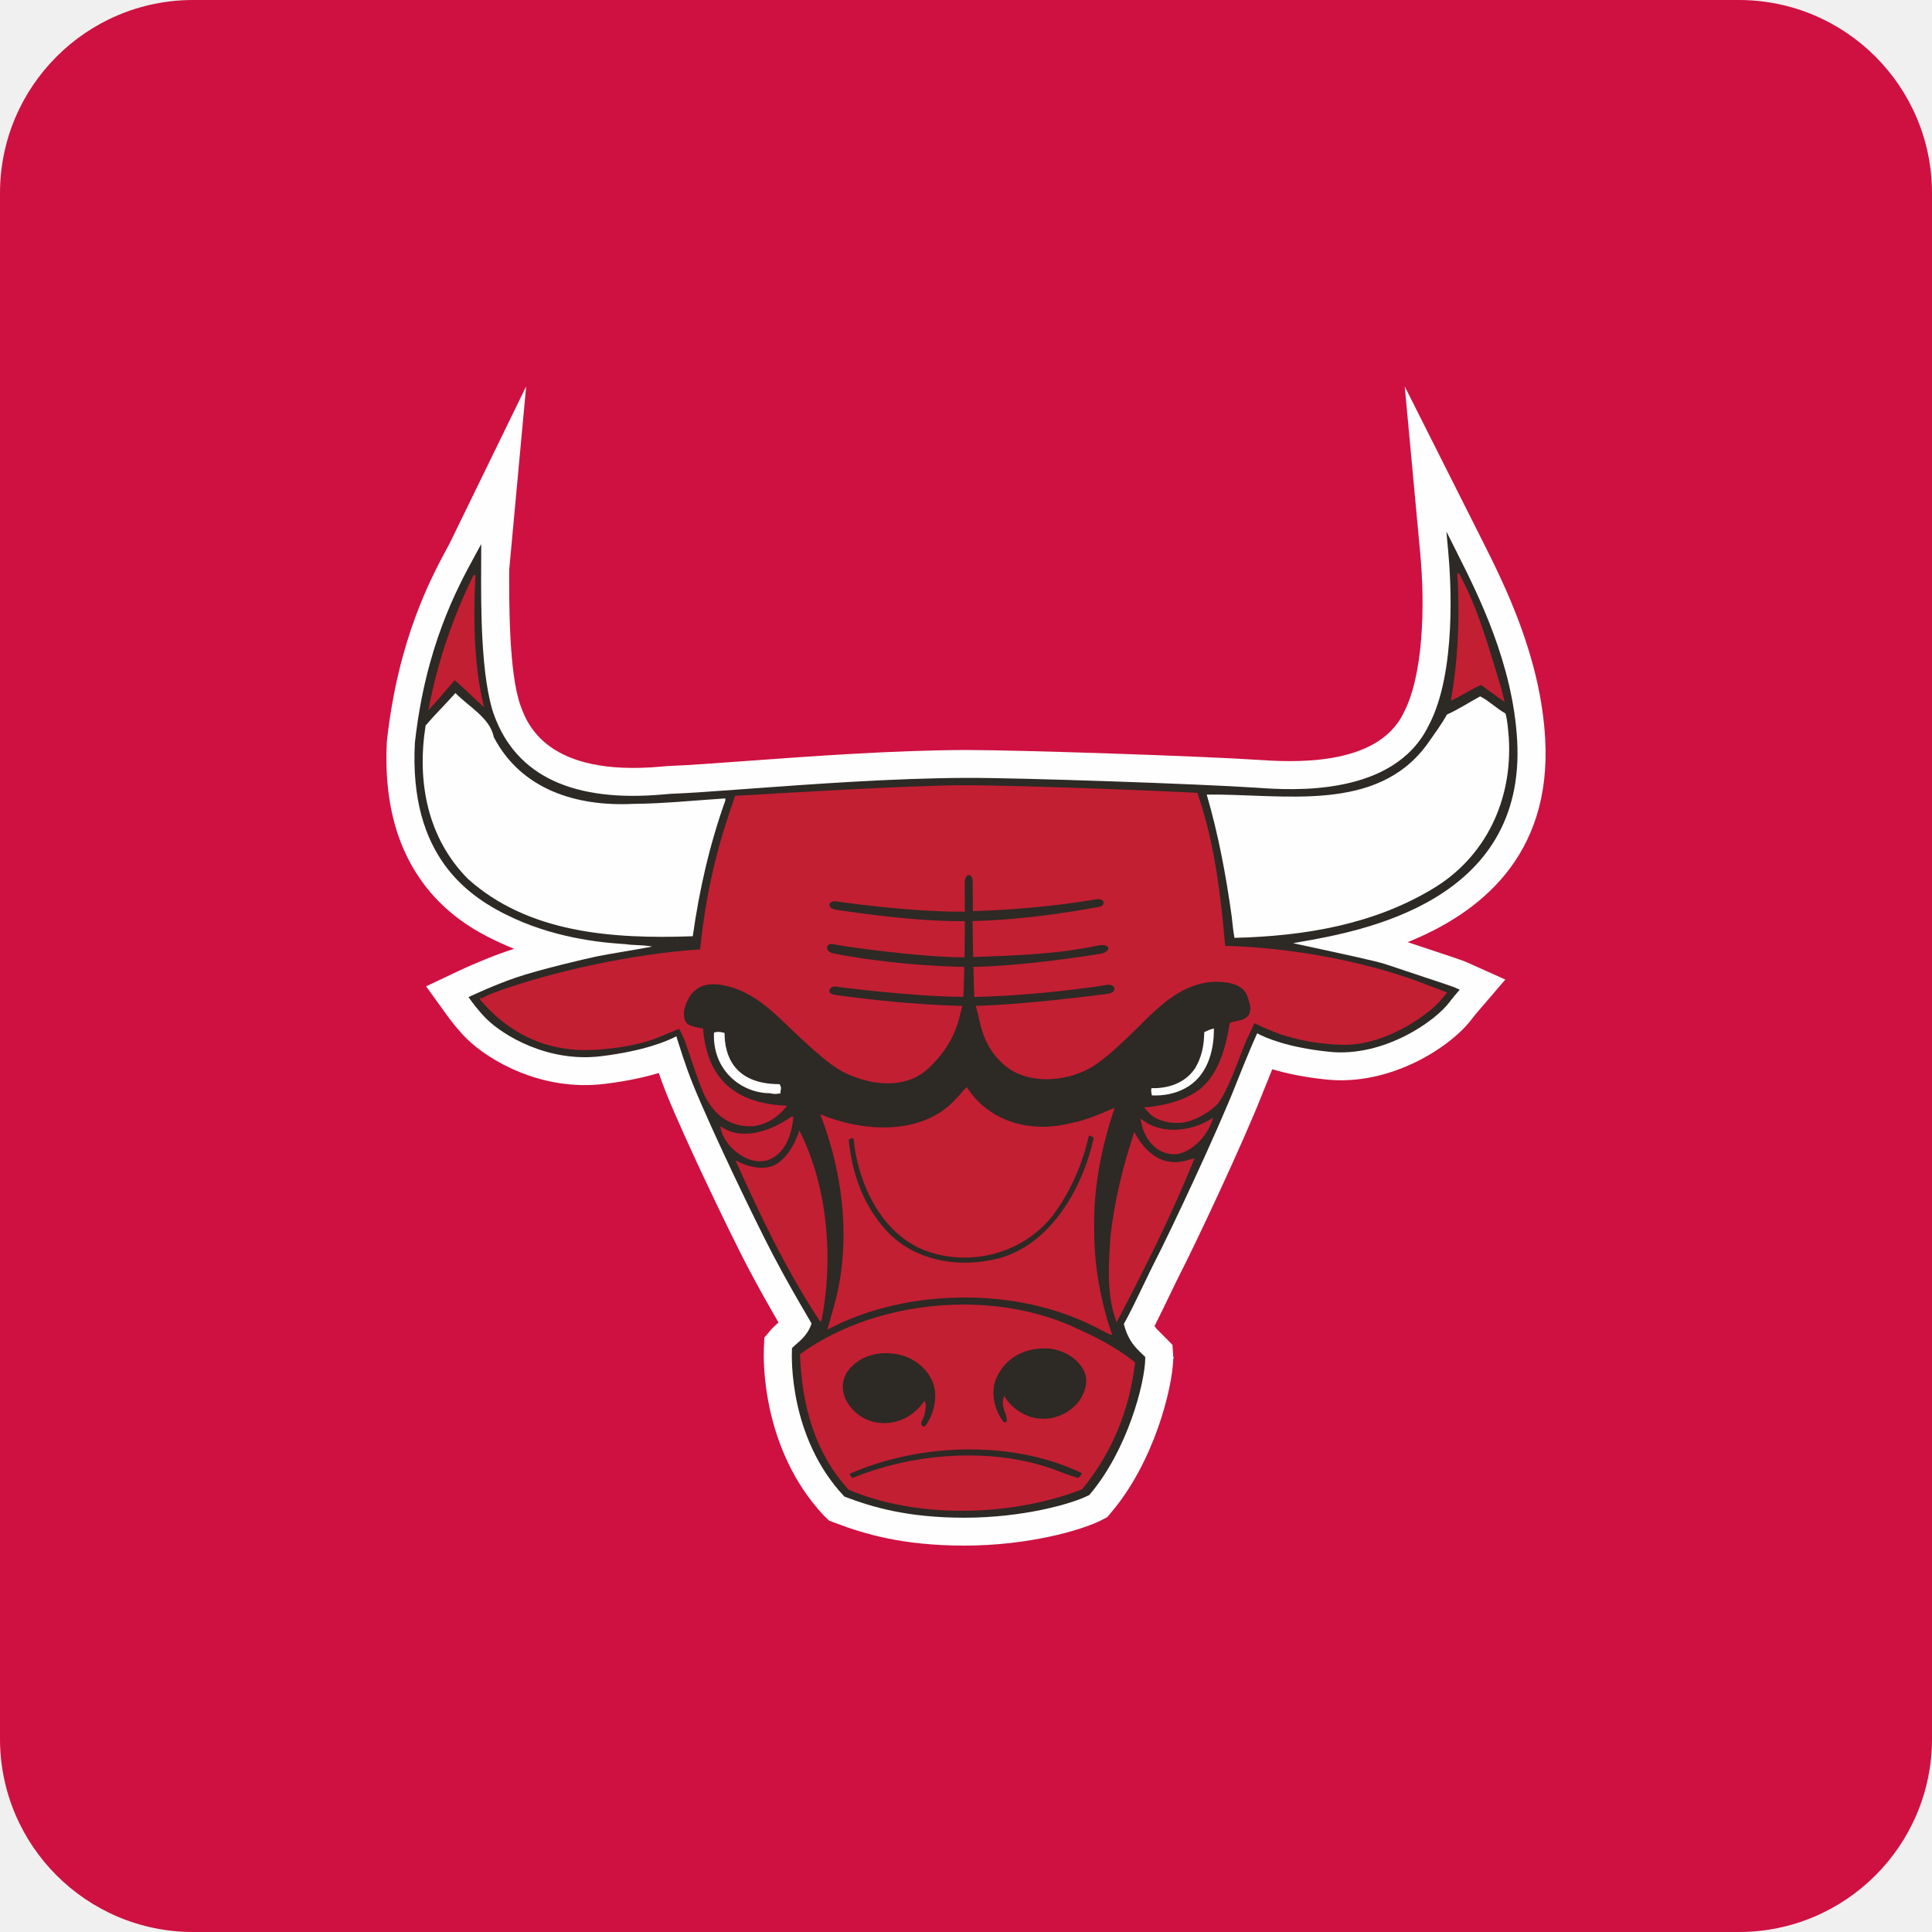
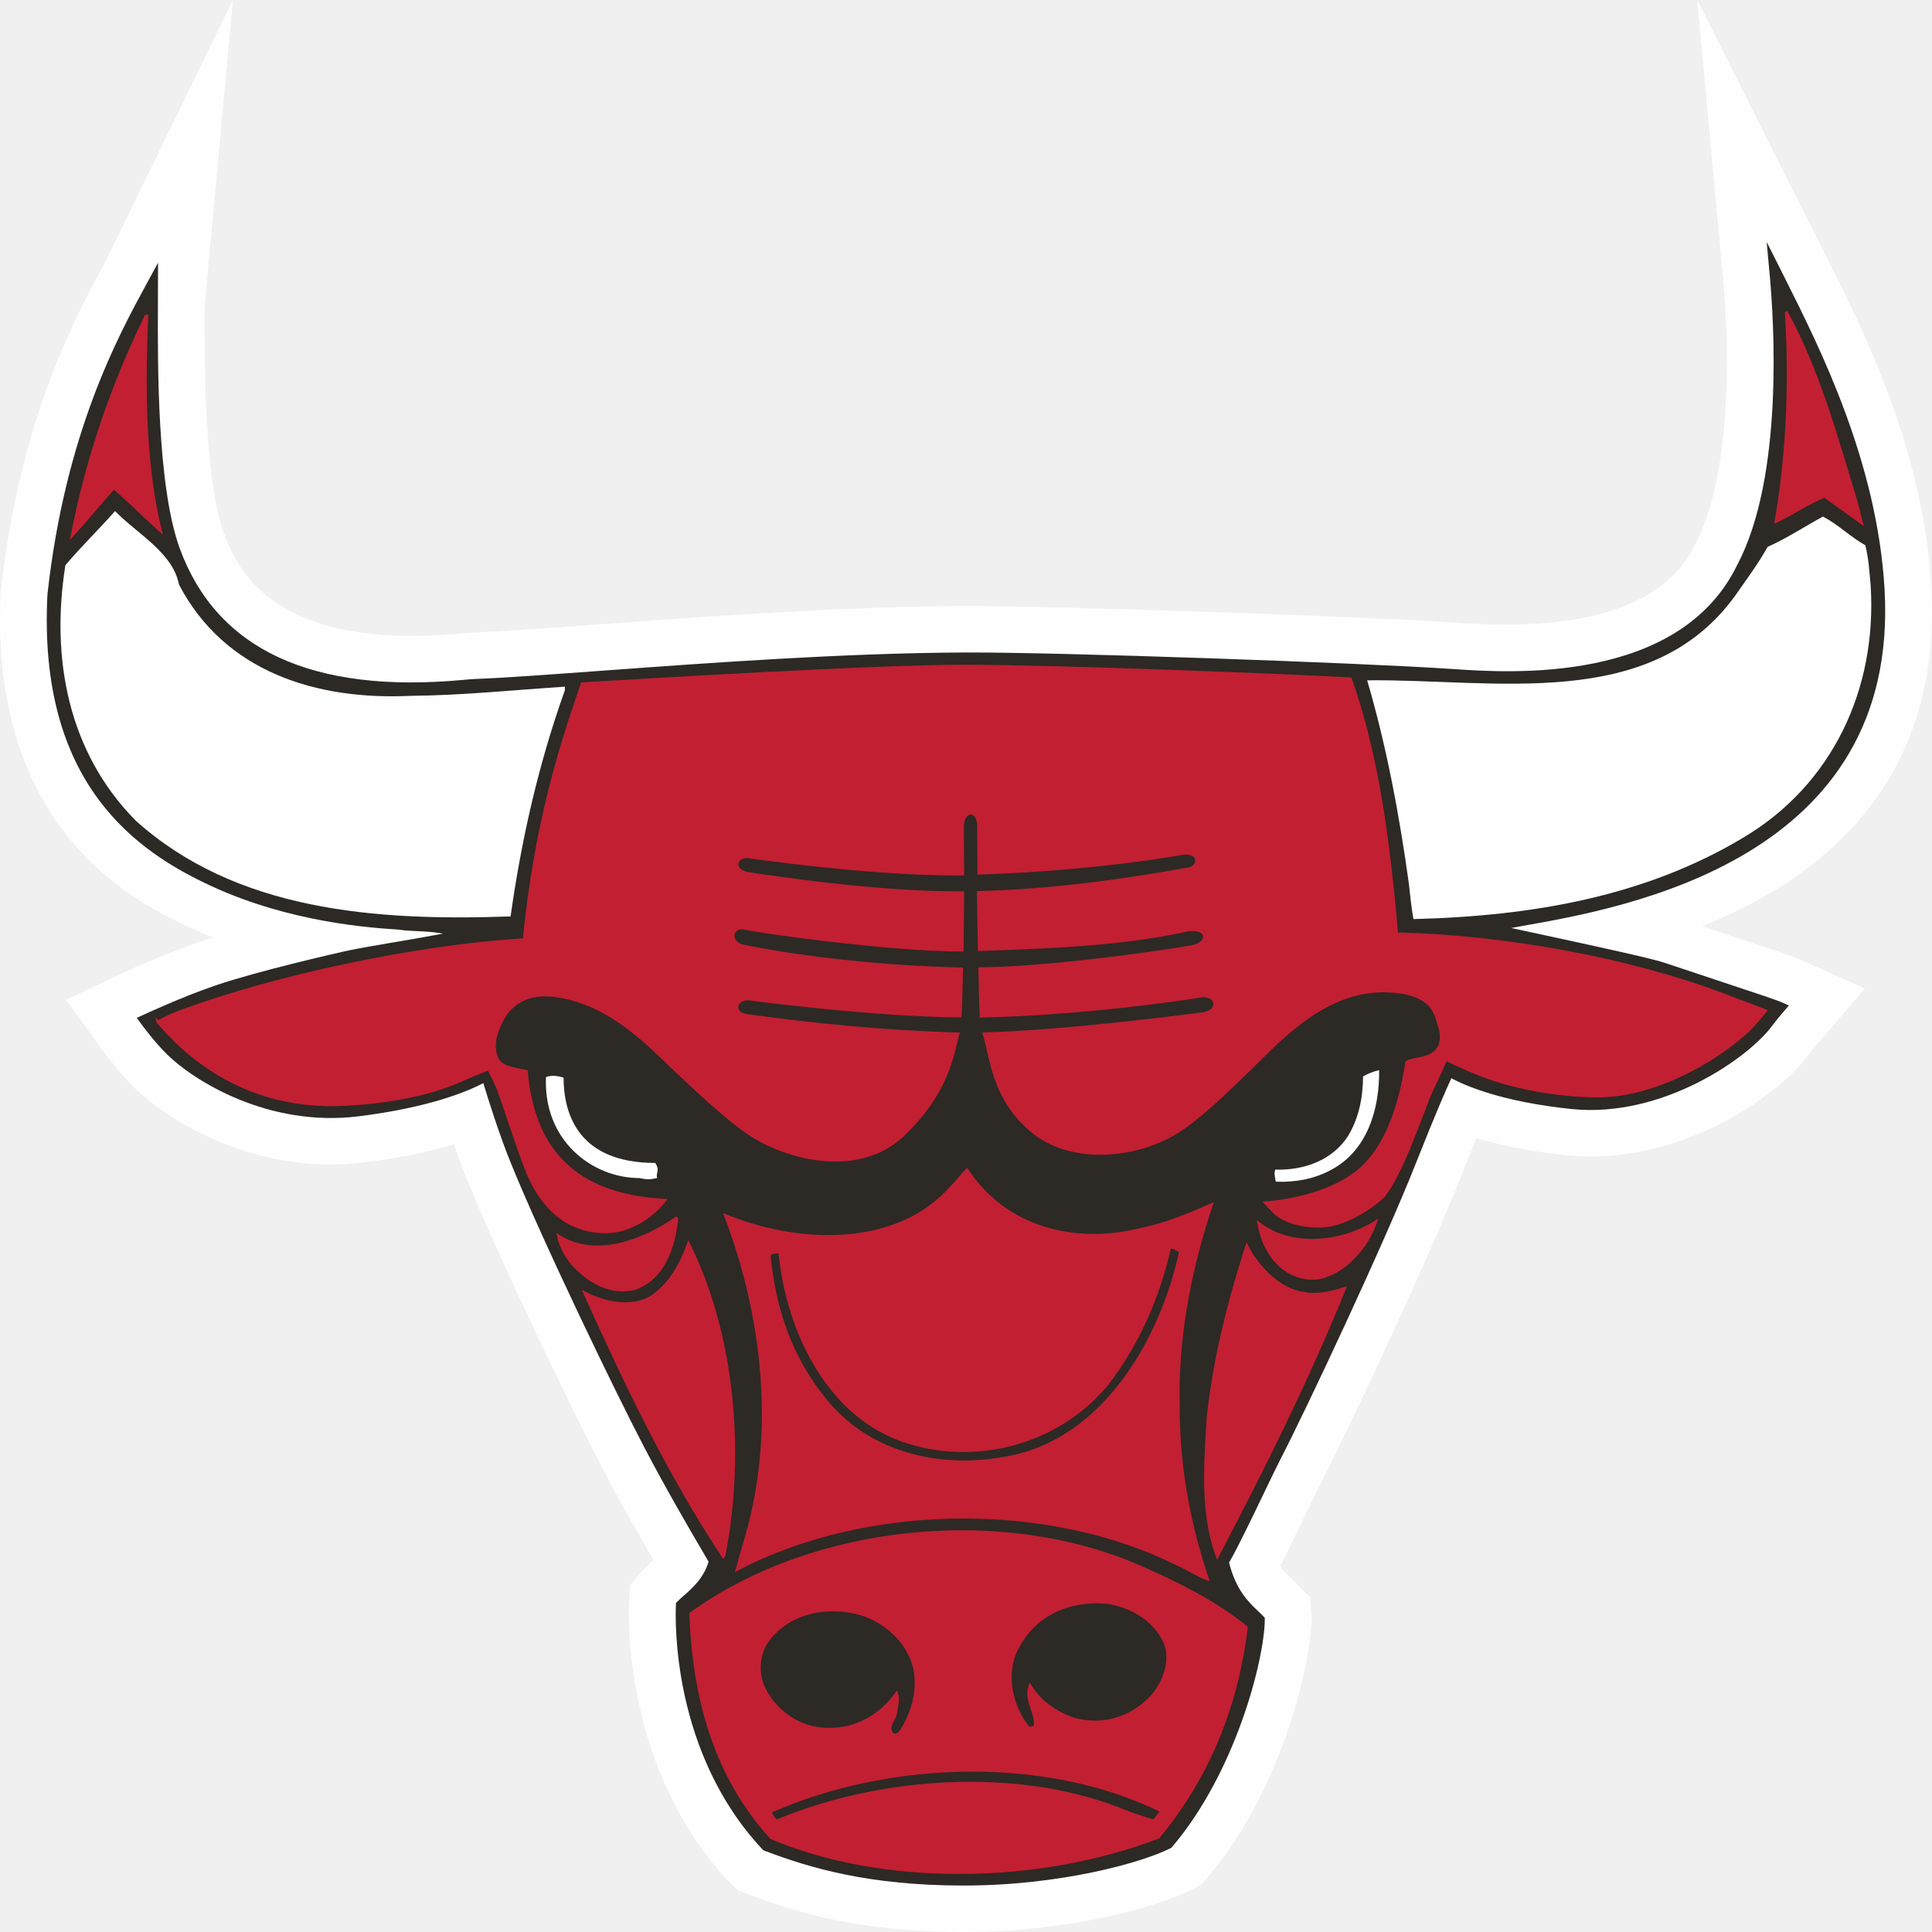
<svg xmlns="http://www.w3.org/2000/svg" xmlns:xlink="http://www.w3.org/1999/xlink" width="80px" height="80px" viewBox="0 0 80 80" version="1.1">
  <defs>
-     <polygon id="path-1" points="48 0 0 0 0 48 48 48" />
+     <polygon id="path-1" points="80 0 0 0 0 80 80 80" />
  </defs>
-   <g id="iOS" stroke="none" stroke-width="1" fill="none" fill-rule="evenodd">
-     <g id="Pick-teams" transform="translate(-294, -233)">
-       <g id="Group" transform="translate(8, 195)">
-         <g id="Group-10" transform="translate(8, 36)">
-           <g id="Container/Player-&amp;-Team-tiles/Teams/Team-tile/Large/Unselected" transform="translate(276, 0)">
-             <g id="Group" transform="translate(2, 2)">
-               <rect id="Rectangle" fill="#CE1141" fill-rule="nonzero" x="0" y="0" width="80" height="80" rx="8" />
-               <g id="Group-5" transform="translate(16, 16)">
-                 <g id="Clipped">
-                   <mask id="mask-2" fill="white">
-                     <use xlink:href="#path-1" />
-                   </mask>
-                   <g id="Path" />
-                   <path d="M42.288,23.012 C45.212,21.836 48.263,19.488 47.982,14.579 C47.788,11.182 46.297,8.214 45.406,6.437 L42.167,-0 L42.811,6.936 C43.011,9.11 42.939,11.974 42.116,13.529 C41.017,15.799 37.374,15.549 36.07,15.463 C33.765,15.31 26.261,15.056 23.985,15.056 C20.944,15.069 17.608,15.313 14.893,15.511 C13.602,15.606 12.487,15.688 11.737,15.716 C11.659,15.718 11.546,15.729 11.395,15.742 C6.637,16.179 5.828,13.964 5.56,13.235 C5.067,11.891 5.08,8.88 5.086,7.583 L5.787,-0 L2.61,6.519 C1.868,7.883 0.488,10.42 0.019,14.704 C-0.299,20.737 3.524,22.494 4.779,23.07 C4.949,23.149 5.119,23.221 5.288,23.29 C5.185,23.322 5.087,23.353 4.994,23.385 C4.176,23.663 3.326,24.048 3.069,24.167 L1.643,24.842 L2.574,26.129 C2.691,26.287 3.002,26.694 3.343,27.027 C4.206,27.871 6.382,29.209 9.043,28.881 C9.974,28.767 10.71,28.601 11.279,28.431 C11.378,28.717 11.487,29.018 11.599,29.292 C12.415,31.307 14.269,35.142 14.966,36.475 C15.426,37.353 15.884,38.153 16.238,38.762 L16.207,38.788 C16.129,38.858 16.061,38.918 15.967,39.012 L15.651,39.387 L15.631,39.829 C15.612,40.246 15.516,43.978 18.114,46.757 L18.331,46.965 L18.581,47.06 C19.801,47.524 21.392,48 23.937,48 C26.561,48 28.76,47.374 29.604,46.95 L29.849,46.82 L30.009,46.631 C31.773,44.558 32.548,41.52 32.583,40.252 L32.611,40.216 L32.584,40.195 L32.549,39.686 L32.061,39.194 C31.954,39.092 31.873,39.015 31.807,38.908 C31.989,38.55 32.212,38.089 32.455,37.585 L32.505,37.481 C32.648,37.185 32.769,36.933 32.84,36.796 C33.514,35.492 35.481,31.299 36.261,29.318 C36.427,28.901 36.565,28.557 36.682,28.275 C37.244,28.443 37.983,28.605 38.929,28.702 C41.588,28.977 44.106,27.344 44.977,26.154 C45.023,26.092 45.088,26.013 45.134,25.959 L46.332,24.561 L44.7,23.829 C44.678,23.82 44.577,23.777 44.201,23.65 L42.288,23.012 Z" id="Path" fill="#FEFEFE" fill-rule="nonzero" mask="url(#mask-2)" />
-                 </g>
-                 <g id="Group-4" transform="translate(1.161611, 6.011532)" fill-rule="nonzero">
-                   <path d="M45.66,8.633 C45.479,5.47 44.054,2.634 43.202,0.938 L43.101,0.736 L42.731,0 L42.806,0.82 C42.911,1.953 43.163,5.825 42.002,8.019 C40.562,10.994 36.328,10.706 34.937,10.611 L34.831,10.604 C32.544,10.452 25.107,10.19 22.828,10.199 C19.815,10.212 16.49,10.456 13.817,10.651 C12.51,10.747 11.379,10.83 10.617,10.859 C10.555,10.861 10.465,10.869 10.342,10.881 C6.595,11.227 4.228,10.13 3.306,7.619 C2.741,6.078 2.756,3.032 2.762,1.569 L2.763,1.131 L2.765,0.516 L2.471,1.057 C1.767,2.351 0.458,4.759 0.017,8.753 C-0.229,13.461 2.232,15.15 4.106,16.01 C6.062,16.91 8.062,17.04 8.719,17.082 L8.766,17.086 L8.748,17.084 C8.883,17.108 9.037,17.115 9.2,17.122 C9.402,17.131 9.621,17.142 9.845,17.184 C9.491,17.252 9.024,17.332 8.615,17.401 C8.179,17.475 7.768,17.546 7.554,17.591 C7.11,17.684 5.224,18.122 4.208,18.466 C3.345,18.76 2.417,19.195 2.407,19.198 L2.238,19.278 L2.348,19.429 C2.361,19.447 2.672,19.876 2.997,20.193 C3.661,20.842 5.508,22 7.739,21.723 C9.522,21.504 10.478,21.093 10.846,20.899 C10.961,21.28 11.238,22.162 11.516,22.85 C12.319,24.834 14.148,28.615 14.836,29.929 C15.393,30.993 15.945,31.938 16.311,32.563 L16.442,32.788 C16.323,33.196 16.037,33.45 15.823,33.636 C15.766,33.685 15.717,33.728 15.675,33.771 L15.633,33.812 L15.631,33.871 C15.614,34.237 15.528,37.524 17.777,39.931 L17.801,39.957 L17.835,39.97 C18.956,40.396 20.419,40.834 22.776,40.834 C25.18,40.834 27.202,40.267 27.911,39.911 L27.94,39.897 L27.961,39.873 C29.53,38.028 30.244,35.254 30.261,34.246 L30.261,34.181 L30.216,34.135 C30.178,34.095 30.137,34.056 30.094,34.016 C29.85,33.782 29.548,33.494 29.374,32.811 C29.566,32.485 29.941,31.708 30.245,31.075 C30.416,30.72 30.562,30.414 30.644,30.257 C31.309,28.971 33.248,24.839 34.017,22.885 C34.505,21.651 34.778,21.033 34.896,20.777 C35.237,20.96 36.154,21.364 37.888,21.542 C40.136,21.773 42.279,20.277 42.876,19.463 C42.976,19.325 43.147,19.128 43.148,19.127 L43.283,18.97 L43.094,18.885 C43.082,18.88 43.005,18.847 42.67,18.733 L41.426,18.319 L40.186,17.906 C39.847,17.792 38.329,17.465 37.223,17.226 L36.383,17.044 L36.657,16.995 C39.224,16.543 46.044,15.343 45.66,8.633 Z" id="Path" fill="#2D2925" />
-                   <path d="M0.599,7.274 C0.973,5.351 1.592,3.552 2.436,1.825 L2.445,1.805 L2.486,1.805 L2.486,1.842 L2.486,1.805 L2.523,1.805 L2.522,1.843 C2.498,2.359 2.483,2.89 2.483,3.426 C2.483,4.7 2.572,5.996 2.858,7.161 L2.886,7.274 L2.798,7.196 C2.425,6.865 2.054,6.485 1.668,6.156 C1.329,6.533 1.004,6.944 0.661,7.305 L0.575,7.396 L0.599,7.274 Z M45,6.485 L44.965,6.493 L44.999,6.483 C44.503,4.859 44.061,3.214 43.25,1.724 L43.182,1.742 C43.214,2.258 43.23,2.771 43.23,3.281 C43.23,4.527 43.133,5.749 42.929,6.935 L42.918,7.005 L42.982,6.974 C43.379,6.783 43.756,6.526 44.163,6.354 L45.142,7.058 L45,6.485 Z M28.997,23.855 L28.921,23.888 C28.364,24.132 27.793,24.375 27.19,24.494 C26.799,24.593 26.403,24.645 26.011,24.645 C24.787,24.644 23.618,24.141 22.894,23.041 L22.871,23.005 L22.84,23.034 C22.694,23.161 22.606,23.319 22.455,23.454 C21.684,24.335 20.566,24.674 19.423,24.674 C18.536,24.674 17.635,24.469 16.882,24.158 L16.804,24.126 L16.833,24.205 C17.412,25.726 17.767,27.415 17.767,29.112 C17.767,29.873 17.696,30.634 17.541,31.384 C17.435,31.909 17.259,32.454 17.118,32.967 L17.095,33.047 L17.169,33.009 C18.8,32.151 20.791,31.715 22.777,31.715 C24.657,31.715 26.532,32.104 28.092,32.891 C28.349,32.996 28.59,33.174 28.825,33.249 L28.894,33.271 L28.871,33.203 C28.416,31.864 28.148,30.442 28.148,28.953 L28.148,28.89 C28.146,28.796 28.144,28.701 28.144,28.607 C28.144,26.979 28.487,25.377 28.97,23.932 L28.997,23.855 Z M13.049,25.429 C12.874,25.214 12.732,24.979 12.68,24.706 L12.664,24.622 L12.736,24.668 C13.029,24.856 13.351,24.933 13.681,24.933 C14.362,24.933 15.078,24.601 15.614,24.226 L15.639,24.209 L15.66,24.231 L15.678,24.248 L15.651,24.274 L15.678,24.248 L15.69,24.26 L15.689,24.277 C15.614,24.969 15.367,25.76 14.628,26.032 C14.518,26.059 14.411,26.072 14.306,26.072 C13.811,26.072 13.381,25.786 13.049,25.429 L13.049,25.429 Z M30.375,25.165 C30.217,24.931 30.13,24.678 30.079,24.393 L30.061,24.298 L30.137,24.357 C30.503,24.645 30.964,24.769 31.436,24.769 C31.991,24.769 32.558,24.597 32.994,24.318 L33.081,24.262 L33.049,24.36 C32.833,24.986 32.286,25.626 31.622,25.77 C31.565,25.778 31.507,25.782 31.45,25.782 C31.016,25.782 30.624,25.549 30.375,25.165 Z" id="Shape" fill="#C21F32" />
-                   <path d="M31.224,26.084 C31.31,26.103 31.397,26.11 31.484,26.11 C31.734,26.11 31.985,26.044 32.23,25.968 L32.304,25.945 L32.275,26.015 C31.36,28.288 30.255,30.486 29.115,32.668 L29.077,32.741 L29.049,32.664 C28.819,32.036 28.753,31.37 28.753,30.688 C28.753,30.188 28.788,29.68 28.821,29.172 C28.985,27.706 29.34,26.294 29.781,24.937 L29.808,24.854 L29.848,24.932 C30.119,25.456 30.633,25.997 31.221,26.084 L31.224,26.084 Z M16.776,32.677 C15.396,30.585 14.348,28.373 13.335,26.129 L13.291,26.032 L13.385,26.081 C13.66,26.228 14.028,26.343 14.378,26.343 C14.615,26.343 14.842,26.291 15.031,26.163 C15.474,25.855 15.735,25.37 15.91,24.88 L15.938,24.799 L15.976,24.877 C16.738,26.406 17.103,28.259 17.103,30.09 C17.103,30.958 17.02,31.822 16.86,32.646 L16.858,32.656 L16.851,32.664 L16.801,32.714 L16.776,32.677 Z M17.989,39.681 L17.982,39.677 L17.976,39.671 C16.571,38.139 16.041,36.168 15.964,34.083 L15.964,34.064 L15.98,34.052 C17.829,32.714 20.3,32.007 22.737,32.007 C24.336,32.007 25.922,32.312 27.307,32.944 C28.191,33.337 29.044,33.767 29.825,34.39 L29.803,34.419 L29.825,34.39 L29.841,34.403 L29.839,34.423 C29.602,36.385 28.896,38.134 27.65,39.651 L27.644,39.659 L27.636,39.662 C26.152,40.236 24.404,40.547 22.664,40.547 C21.023,40.547 19.39,40.272 17.989,39.681 L17.989,39.681 Z M42.716,19.068 C42.716,19.068 41.846,18.736 41.623,18.653 C39.24,17.761 36.176,17.217 33.571,17.155 C33.323,14.273 32.989,12.471 32.424,10.842 L32.416,10.821 L32.393,10.818 C31.05,10.741 25.095,10.503 22.794,10.503 C20.491,10.503 14.643,10.863 13.302,10.941 L13.278,10.942 L13.27,10.965 C12.73,12.517 12.115,14.452 11.829,17.302 C9.197,17.462 5.655,18.211 3.27,19.102 C3.097,19.167 2.972,19.228 2.886,19.273 C2.844,19.296 2.811,19.315 2.788,19.328 C2.782,19.33 2.777,19.333 2.773,19.336 L2.701,19.254 L2.726,19.384 C2.727,19.391 2.73,19.398 2.736,19.403 C3.101,19.814 4.443,21.414 6.937,21.469 C6.978,21.47 7.02,21.47 7.064,21.47 C7.879,21.47 9.258,21.313 10.181,20.912 C10.406,20.813 10.842,20.635 10.96,20.588 C11.005,20.671 11.136,20.924 11.201,21.105 C11.468,21.843 11.787,22.904 12.022,23.367 C12.368,24.054 12.933,24.606 13.849,24.627 L13.885,24.627 C14.713,24.625 15.284,23.969 15.384,23.829 L15.422,23.776 L15.356,23.772 C13.051,23.657 12.108,22.441 11.951,20.603 L11.949,20.575 L11.922,20.57 C11.65,20.522 11.477,20.484 11.37,20.426 C11.263,20.368 11.215,20.297 11.179,20.156 C11.164,20.093 11.157,20.031 11.157,19.968 C11.157,19.742 11.249,19.497 11.42,19.214 C11.597,18.978 11.86,18.744 12.383,18.743 C12.6,18.743 12.86,18.784 13.177,18.884 C13.895,19.109 14.47,19.569 14.87,19.918 C15.349,20.334 16.739,21.774 17.582,22.278 C18.077,22.572 18.829,22.847 19.596,22.847 C20.208,22.847 20.83,22.67 21.329,22.184 C22.401,21.14 22.531,20.241 22.672,19.686 L22.682,19.642 L22.637,19.641 C20.787,19.589 19.035,19.408 17.422,19.187 C17.234,19.16 17.179,19.082 17.179,19.016 C17.18,18.935 17.269,18.839 17.418,18.839 C17.446,18.839 17.476,18.842 17.509,18.851 C17.514,18.852 20.559,19.252 22.693,19.265 L22.726,19.265 L22.729,19.232 C22.746,18.985 22.75,18.551 22.765,18.064 L22.766,18.027 L22.729,18.026 C21.465,17.998 19.341,17.865 17.329,17.462 C17.154,17.426 17.086,17.322 17.086,17.236 C17.088,17.151 17.145,17.077 17.271,17.076 C17.298,17.076 17.33,17.08 17.365,17.089 C17.665,17.168 20.942,17.628 22.726,17.628 L22.74,17.628 L22.777,17.63 L22.777,17.594 C22.786,17.215 22.789,16.681 22.791,16.168 L22.791,16.133 L22.643,16.133 C21.489,16.133 19.82,16.017 17.446,15.658 C17.252,15.628 17.183,15.534 17.183,15.463 C17.183,15.389 17.253,15.309 17.402,15.308 C17.415,15.308 17.428,15.309 17.443,15.31 C17.441,15.31 20.34,15.739 22.6,15.739 C22.652,15.739 22.703,15.739 22.755,15.738 L22.791,15.738 L22.791,15.702 C22.791,15.354 22.789,14.949 22.786,14.54 L22.786,14.533 C22.787,14.312 22.885,14.223 22.958,14.223 C23.025,14.223 23.112,14.301 23.113,14.504 C23.113,14.659 23.123,15.099 23.123,15.649 L23.123,15.717 L23.16,15.716 C25.344,15.65 27.266,15.396 28.168,15.235 C28.22,15.226 28.266,15.221 28.305,15.221 C28.484,15.225 28.531,15.296 28.533,15.366 C28.533,15.436 28.473,15.518 28.382,15.534 C28.087,15.587 25.555,16.074 23.146,16.126 L23.11,16.126 L23.111,16.161 C23.111,16.584 23.127,17.133 23.134,17.58 L23.135,17.617 L23.171,17.616 C24.791,17.558 26.666,17.498 28.276,17.144 C28.352,17.128 28.417,17.12 28.474,17.12 C28.661,17.123 28.731,17.196 28.731,17.259 C28.734,17.332 28.636,17.443 28.406,17.481 C26.828,17.742 24.551,18.011 23.183,18.021 L23.146,18.021 L23.147,18.058 C23.156,18.45 23.16,18.924 23.18,19.235 L23.182,19.27 L23.217,19.27 C25.8,19.209 28.246,18.844 28.662,18.772 C28.692,18.767 28.72,18.765 28.747,18.765 C28.909,18.766 28.983,18.853 28.983,18.934 C28.983,19.013 28.912,19.11 28.717,19.138 C28.262,19.2 25.232,19.589 23.291,19.637 L23.244,19.638 L23.256,19.683 C23.448,20.336 23.485,21.287 24.439,22.101 C24.905,22.499 25.531,22.678 26.178,22.678 C26.815,22.678 27.472,22.504 28.016,22.192 C28.868,21.702 30.214,20.237 30.692,19.821 C31.089,19.474 31.996,18.641 33.208,18.641 C33.225,18.641 33.241,18.641 33.259,18.643 C33.881,18.655 34.184,18.818 34.343,18.995 C34.504,19.173 34.521,19.369 34.56,19.475 C34.587,19.55 34.611,19.652 34.611,19.755 C34.61,19.905 34.563,20.053 34.412,20.145 C34.2,20.276 34,20.241 33.776,20.343 L33.759,20.351 L33.755,20.369 C33.597,21.374 33.28,22.517 32.487,23.114 C32.059,23.437 31.507,23.619 31.061,23.719 C30.617,23.82 30.282,23.837 30.282,23.837 L30.205,23.842 L30.256,23.898 C30.256,23.898 30.444,24.103 30.507,24.163 C30.648,24.294 31.046,24.486 31.568,24.487 C31.624,24.487 31.681,24.485 31.739,24.481 C32.31,24.433 32.968,24.002 33.248,23.716 C33.673,23.168 34.062,22.032 34.35,21.3 C34.451,21.039 34.683,20.588 34.777,20.356 C35.012,20.465 35.149,20.538 35.598,20.718 C36.53,21.089 37.712,21.252 38.506,21.252 C38.552,21.252 38.596,21.252 38.639,21.251 C39.936,21.217 41.403,20.438 42.288,19.623 C42.443,19.48 42.73,19.125 42.731,19.124 L42.762,19.085 L42.716,19.068 L42.716,19.068 Z" id="Shape" fill="#C21F32" />
-                   <path d="M24.171,34.901 C24.034,35.13 23.973,35.392 23.973,35.659 C23.973,36.091 24.134,36.533 24.385,36.855 C24.4,36.876 24.421,36.885 24.445,36.886 C24.473,36.886 24.504,36.871 24.528,36.846 L24.528,36.823 C24.53,36.568 24.364,36.346 24.361,36.065 C24.361,36.001 24.371,35.931 24.395,35.861 L24.42,35.786 L24.46,35.853 C24.714,36.268 25.121,36.531 25.546,36.672 C25.712,36.714 25.879,36.736 26.04,36.736 C26.608,36.735 27.134,36.481 27.506,36.026 C27.683,35.78 27.818,35.468 27.818,35.163 C27.818,35.02 27.789,34.878 27.719,34.743 C27.451,34.225 26.909,33.926 26.363,33.837 C26.27,33.827 26.177,33.822 26.084,33.822 C25.295,33.822 24.557,34.173 24.171,34.901 Z M21.08,37.06 C21.125,37.062 21.179,37.01 21.217,36.947 C21.424,36.623 21.564,36.203 21.564,35.793 C21.564,35.524 21.504,35.259 21.364,35.028 L21.396,35.01 L21.363,35.026 C21.146,34.612 20.702,34.279 20.279,34.138 C20.037,34.06 19.781,34.02 19.528,34.02 C18.921,34.02 18.328,34.251 17.954,34.748 C17.809,34.936 17.737,35.178 17.737,35.42 C17.737,35.546 17.757,35.672 17.798,35.789 C17.997,36.342 18.524,36.778 19.084,36.883 C19.209,36.905 19.332,36.917 19.452,36.917 C20.103,36.917 20.676,36.6 21.083,36.045 L21.124,35.989 L21.147,36.054 C21.164,36.102 21.171,36.154 21.171,36.205 C21.17,36.32 21.141,36.435 21.13,36.528 C21.11,36.69 20.981,36.816 20.985,36.928 C20.985,36.965 20.996,37.001 21.028,37.044 C21.048,37.055 21.064,37.06 21.08,37.06 Z M18.136,39.192 C19.557,38.599 21.255,38.256 22.942,38.256 C24.215,38.256 25.48,38.452 26.616,38.884 C26.901,39.004 27.202,39.102 27.489,39.191 C27.561,39.097 27.596,39.077 27.645,38.995 C26.259,38.319 24.631,38.005 22.996,38.005 C21.251,38.005 19.497,38.363 18.018,39.017 C18.047,39.09 18.084,39.138 18.136,39.192 Z M19.375,28.755 C20.225,29.807 21.495,30.273 22.792,30.274 C23.269,30.274 23.749,30.21 24.213,30.09 C26.376,29.494 27.682,27.151 28.128,25.102 C28.065,25.045 28.009,25.032 27.928,25.008 C27.657,26.213 27.14,27.398 26.374,28.394 C25.458,29.503 24.106,30.063 22.775,30.063 C22.301,30.063 21.831,29.993 21.382,29.851 C19.402,29.238 18.373,27.08 18.181,25.127 C18.1,25.128 18.046,25.132 17.982,25.176 C18.116,26.522 18.522,27.721 19.375,28.755 Z" id="Shape" fill="#2D2925" />
-                   <path d="M3.285,8.511 C4.42,10.686 6.708,11.387 9.035,11.276 C10.337,11.265 11.588,11.131 12.874,11.049 L12.872,11.138 C12.218,12.97 11.795,14.835 11.524,16.756 C8.155,16.879 4.701,16.614 2.212,14.379 C0.526,12.675 0.096,10.339 0.462,8.031 C0.865,7.557 1.277,7.16 1.697,6.686 C2.249,7.253 3.133,7.717 3.285,8.511 L3.285,8.511 Z M45.181,7.535 C45.266,7.871 45.283,8.189 45.315,8.541 C45.475,11.117 44.356,13.492 42.144,14.803 C39.722,16.253 36.924,16.75 33.955,16.823 C33.905,16.558 33.872,16.222 33.839,15.923 C33.604,14.229 33.283,12.516 32.805,10.89 C35.983,10.855 39.85,11.687 41.948,8.788 C42.229,8.384 42.509,8.014 42.754,7.575 C43.224,7.366 43.676,7.068 44.129,6.823 C44.511,7.02 44.8,7.321 45.181,7.535 L45.181,7.535 Z M33.103,20.574 C33.115,21.562 32.798,22.583 31.909,23.054 C31.491,23.282 31.005,23.367 30.536,23.347 C30.52,23.26 30.485,23.153 30.521,23.047 C31.25,23.069 31.946,22.808 32.331,22.211 C32.594,21.771 32.699,21.278 32.703,20.732 C32.825,20.661 32.963,20.609 33.103,20.574 L33.103,20.574 Z M15.166,23.256 C15.034,23.278 14.971,23.312 14.725,23.257 C13.555,23.257 12.332,22.326 12.403,20.749 C12.542,20.695 12.698,20.716 12.841,20.762 C12.841,21.658 13.204,22.881 15.118,22.881 C15.248,23.089 15.123,23.11 15.166,23.256" id="Shape" fill="#FEFEFE" />
-                 </g>
-               </g>
+   <g id="Specifications" stroke="none" stroke-width="1" fill="none" fill-rule="evenodd">
+     <g id="Teams" transform="translate(-48, -999)">
+       <g id="Group-6" transform="translate(48, 914)">
+         <g id="Group-3" transform="translate(0, 48)">
+           <g id="Group-5" transform="translate(0, 37)">
+             <g id="Clipped">
+               <mask id="mask-2" fill="white">
+                 <use xlink:href="#path-1" />
+               </mask>
+               <g id="Path" />
+               <path d="M70.48,38.354 C75.353,36.394 80.439,32.48 79.97,24.299 C79.646,18.637 77.162,13.689 75.676,10.728 L70.278,-0 L71.352,11.56 C71.685,15.183 71.565,19.957 70.193,22.549 C68.362,26.332 62.29,25.916 60.116,25.771 C56.276,25.517 43.769,25.094 39.975,25.094 C34.907,25.115 29.346,25.521 24.822,25.852 C22.669,26.01 20.811,26.147 19.561,26.193 C19.432,26.197 19.244,26.214 18.992,26.237 C11.061,26.965 9.713,23.273 9.267,22.058 C8.446,19.819 8.467,14.8 8.477,12.638 L9.646,-0 L4.35,10.865 C3.114,13.139 0.814,17.366 0.031,24.507 C-0.498,34.561 5.873,37.49 7.965,38.45 C8.248,38.581 8.531,38.702 8.814,38.816 C8.642,38.87 8.479,38.922 8.324,38.976 C6.96,39.438 5.543,40.081 5.115,40.279 L2.738,41.403 L4.29,43.548 C4.485,43.812 5.003,44.489 5.572,45.046 C7.01,46.451 10.637,48.682 15.072,48.135 C16.624,47.945 17.851,47.668 18.798,47.385 C18.963,47.862 19.145,48.363 19.331,48.821 C20.691,52.178 23.781,58.57 24.944,60.791 C25.709,62.254 26.473,63.588 27.063,64.603 L27.011,64.647 C26.881,64.763 26.769,64.863 26.612,65.021 L26.085,65.644 L26.052,66.382 C26.019,67.077 25.86,73.297 30.191,77.929 L30.551,78.275 L30.968,78.433 C33.002,79.207 35.653,80 39.896,80 C44.269,80 47.933,78.957 49.339,78.25 L49.748,78.033 L50.016,77.719 C52.955,74.263 54.247,69.2 54.305,67.086 L54.352,67.027 L54.307,66.992 L54.249,66.143 L53.435,65.323 C53.257,65.153 53.121,65.025 53.011,64.847 C53.315,64.251 53.687,63.482 54.092,62.641 L54.176,62.468 C54.414,61.975 54.615,61.555 54.734,61.326 C55.857,59.153 59.136,52.165 60.436,48.863 C60.711,48.168 60.941,47.594 61.137,47.125 C62.073,47.406 63.305,47.675 64.882,47.837 C69.313,48.295 73.51,45.573 74.961,43.59 C75.039,43.486 75.147,43.355 75.223,43.265 L77.221,40.935 L74.5,39.715 C74.463,39.7 74.295,39.628 73.669,39.417 L70.48,38.354 Z" id="Path" fill="#FEFEFE" fill-rule="nonzero" mask="url(#mask-2)" />
+             </g>
+             <g id="Group-4" transform="translate(1.936019, 10.01922)" fill-rule="nonzero">
+               <path d="M76.1,14.388 C75.798,9.117 73.423,4.389 72.004,1.563 L71.836,1.226 L71.218,0 L71.344,1.367 C71.518,3.255 71.938,9.708 70.003,13.364 C67.604,18.323 60.547,17.844 58.228,17.684 L58.052,17.673 C54.241,17.42 41.844,16.983 38.047,16.999 C33.025,17.02 27.484,17.426 23.029,17.751 C20.849,17.911 18.964,18.05 17.695,18.098 C17.592,18.102 17.441,18.115 17.236,18.135 C10.991,18.712 7.046,16.883 5.51,12.698 C4.568,10.13 4.593,5.053 4.603,2.614 L4.605,1.885 L4.609,0.86 L4.119,1.761 C2.945,3.918 0.763,7.932 0.029,14.589 C-0.382,22.435 3.72,25.25 6.843,26.684 C10.104,28.184 13.436,28.399 14.531,28.471 L14.611,28.476 L14.58,28.473 C14.804,28.513 15.062,28.524 15.333,28.536 C15.67,28.552 16.035,28.571 16.409,28.64 C15.818,28.754 15.041,28.886 14.359,29.002 C13.632,29.125 12.946,29.243 12.59,29.318 C11.85,29.474 8.707,30.203 7.013,30.777 C5.576,31.266 4.028,31.992 4.012,31.997 L3.729,32.13 L3.913,32.382 C3.935,32.411 4.454,33.127 4.995,33.655 C6.101,34.737 9.18,36.666 12.898,36.206 C15.87,35.84 17.463,35.155 18.077,34.831 C18.269,35.467 18.73,36.937 19.193,38.083 C20.532,41.39 23.579,47.691 24.726,49.882 C25.654,51.655 26.575,53.23 27.185,54.271 L27.404,54.647 C27.204,55.326 26.728,55.749 26.371,56.059 C26.276,56.142 26.195,56.214 26.125,56.285 L26.056,56.354 L26.052,56.452 C26.023,57.062 25.879,62.539 29.628,66.551 L29.669,66.596 L29.725,66.617 C31.593,67.327 34.032,68.057 37.96,68.057 C41.967,68.057 45.336,67.112 46.518,66.519 L46.566,66.496 L46.601,66.455 C49.217,63.381 50.406,58.757 50.436,57.076 L50.436,56.968 L50.36,56.891 C50.296,56.826 50.228,56.76 50.157,56.693 C49.75,56.304 49.246,55.823 48.957,54.685 C49.277,54.142 49.901,52.846 50.408,51.792 C50.693,51.2 50.937,50.69 51.073,50.428 C52.181,48.286 55.413,41.398 56.696,38.142 C57.508,36.085 57.963,35.054 58.161,34.629 C58.728,34.933 60.257,35.607 63.146,35.904 C66.893,36.288 70.466,33.796 71.46,32.438 C71.626,32.209 71.911,31.88 71.913,31.878 L72.138,31.616 L71.824,31.476 C71.803,31.466 71.675,31.412 71.117,31.222 L69.044,30.532 L66.976,29.843 C66.412,29.653 63.882,29.108 62.038,28.709 L60.639,28.407 L61.096,28.324 C65.374,27.572 76.739,25.571 76.1,14.388 Z" id="Path" fill="#2D2925" />
+               <path d="M0.998,12.123 C1.622,8.918 2.653,5.92 4.059,3.042 L4.075,3.008 L4.143,3.008 L4.143,3.069 L4.143,3.008 L4.205,3.008 L4.203,3.071 C4.164,3.932 4.139,4.817 4.139,5.711 C4.139,7.834 4.286,9.994 4.763,11.934 L4.809,12.123 L4.664,11.994 C4.042,11.442 3.424,10.808 2.781,10.26 C2.215,10.889 1.673,11.573 1.101,12.175 L0.958,12.327 L0.998,12.123 Z M75,10.808 L74.942,10.822 L74.998,10.804 C74.172,8.098 73.434,5.356 72.084,2.873 L71.969,2.904 C72.024,3.764 72.051,4.619 72.051,5.468 C72.051,7.545 71.888,9.582 71.549,11.559 L71.53,11.675 L71.636,11.623 C72.299,11.305 72.927,10.877 73.605,10.591 L75.236,11.763 L75,10.808 Z M48.328,39.758 L48.202,39.814 C47.274,40.22 46.322,40.624 45.317,40.823 C44.666,40.988 44.005,41.075 43.352,41.075 C41.312,41.073 39.363,40.236 38.157,38.401 L38.119,38.341 L38.066,38.389 C37.824,38.601 37.677,38.865 37.425,39.09 C36.14,40.559 34.276,41.123 32.372,41.123 C30.894,41.123 29.392,40.782 28.136,40.263 L28.007,40.211 L28.055,40.342 C29.02,42.877 29.611,45.691 29.611,48.519 C29.611,49.788 29.493,51.057 29.235,52.306 C29.059,53.182 28.764,54.091 28.53,54.945 L28.491,55.078 L28.615,55.015 C31.333,53.584 34.652,52.859 37.962,52.859 C41.095,52.859 44.22,53.507 46.82,54.818 C47.248,54.993 47.65,55.29 48.041,55.415 L48.157,55.452 L48.118,55.338 C47.361,53.107 46.913,50.737 46.913,48.256 L46.913,48.15 C46.909,47.993 46.907,47.835 46.907,47.678 C46.907,44.966 47.479,42.295 48.283,39.887 L48.328,39.758 Z M21.748,42.381 C21.457,42.023 21.221,41.632 21.133,41.176 L21.106,41.037 L21.226,41.113 C21.715,41.426 22.251,41.555 22.802,41.555 C23.937,41.555 25.131,41.001 26.024,40.377 L26.064,40.348 L26.099,40.385 L26.13,40.414 L26.086,40.456 L26.13,40.414 L26.15,40.433 L26.148,40.462 C26.024,41.615 25.611,42.934 24.381,43.386 C24.197,43.432 24.019,43.453 23.844,43.453 C23.019,43.453 22.302,42.976 21.748,42.381 L21.748,42.381 Z M50.625,41.942 C50.362,41.552 50.216,41.13 50.131,40.654 L50.102,40.497 L50.228,40.595 C50.838,41.074 51.607,41.282 52.394,41.282 C53.318,41.282 54.264,40.995 54.99,40.529 L55.136,40.437 L55.081,40.601 C54.721,41.644 53.81,42.711 52.704,42.949 C52.609,42.963 52.512,42.97 52.417,42.97 C51.693,42.97 51.04,42.581 50.625,41.942 Z" id="Shape" fill="#C21F32" />
+               <path d="M52.04,43.474 C52.183,43.505 52.328,43.516 52.474,43.516 C52.89,43.516 53.309,43.406 53.717,43.279 L53.839,43.241 L53.791,43.358 C52.266,47.147 50.426,50.81 48.525,54.447 L48.461,54.568 L48.414,54.439 C48.031,53.394 47.922,52.283 47.922,51.147 C47.922,50.314 47.98,49.467 48.035,48.62 C48.308,46.177 48.901,43.824 49.635,41.562 L49.68,41.423 L49.747,41.553 C50.199,42.426 51.055,43.328 52.036,43.474 L52.04,43.474 Z M27.96,54.461 C25.661,50.975 23.913,47.288 22.225,43.548 L22.152,43.386 L22.309,43.469 C22.766,43.713 23.38,43.906 23.963,43.906 C24.359,43.906 24.736,43.819 25.052,43.606 C25.79,43.091 26.224,42.283 26.517,41.467 L26.563,41.332 L26.627,41.461 C27.896,44.01 28.505,47.098 28.505,50.151 C28.505,51.597 28.367,53.037 28.1,54.409 L28.096,54.427 L28.084,54.44 L28.001,54.523 L27.96,54.461 Z M29.982,66.134 L29.97,66.129 L29.961,66.119 C27.618,63.564 26.735,60.28 26.607,56.805 L26.607,56.773 L26.634,56.753 C29.714,54.524 33.834,53.346 37.895,53.346 C40.561,53.346 43.204,53.854 45.511,54.907 C46.986,55.562 48.406,56.278 49.708,57.317 L49.671,57.365 L49.708,57.317 L49.735,57.339 L49.731,57.371 C49.336,60.642 48.16,63.557 46.083,66.084 L46.073,66.098 L46.06,66.103 C43.587,67.06 40.673,67.578 37.773,67.578 C35.039,67.578 32.317,67.12 29.982,66.134 L29.982,66.134 Z M71.193,31.779 C71.193,31.779 69.744,31.227 69.372,31.088 C65.4,29.602 60.293,28.695 55.952,28.592 C55.538,23.788 54.982,20.785 54.04,18.071 L54.027,18.034 L53.988,18.03 C51.75,17.901 41.826,17.505 37.989,17.505 C34.151,17.505 24.406,18.105 22.17,18.234 L22.131,18.236 L22.117,18.275 C21.216,20.862 20.191,24.087 19.715,28.836 C15.328,29.104 9.424,30.351 5.451,31.837 C5.162,31.945 4.953,32.047 4.809,32.122 C4.739,32.161 4.685,32.191 4.646,32.213 C4.637,32.216 4.629,32.222 4.621,32.226 L4.501,32.089 L4.544,32.307 C4.545,32.319 4.551,32.33 4.559,32.338 C5.168,33.023 7.406,35.689 11.561,35.782 C11.629,35.784 11.699,35.784 11.773,35.784 C13.131,35.784 15.431,35.522 16.969,34.854 C17.343,34.688 18.07,34.392 18.267,34.313 C18.341,34.451 18.56,34.873 18.668,35.175 C19.114,36.406 19.645,38.173 20.036,38.945 C20.614,40.09 21.555,41.01 23.082,41.045 L23.142,41.045 C24.522,41.041 25.473,39.948 25.64,39.715 L25.704,39.626 L25.593,39.621 C21.751,39.428 20.18,37.401 19.918,34.338 L19.914,34.292 L19.87,34.284 C19.416,34.203 19.128,34.14 18.949,34.043 C18.771,33.947 18.692,33.828 18.631,33.593 C18.606,33.489 18.595,33.385 18.595,33.279 C18.595,32.904 18.748,32.496 19.033,32.024 C19.329,31.629 19.767,31.241 20.639,31.238 C20.999,31.238 21.433,31.306 21.962,31.473 C23.158,31.849 24.117,32.615 24.783,33.196 C25.582,33.889 27.899,36.29 29.303,37.129 C30.129,37.62 31.382,38.078 32.659,38.078 C33.681,38.078 34.717,37.784 35.548,36.973 C37.335,35.233 37.552,33.735 37.786,32.809 L37.804,32.736 L37.728,32.734 C34.645,32.648 31.725,32.347 29.036,31.978 C28.724,31.934 28.631,31.803 28.631,31.693 C28.633,31.558 28.782,31.398 29.03,31.398 C29.077,31.398 29.127,31.404 29.181,31.418 C29.189,31.419 34.266,32.087 37.821,32.109 L37.877,32.109 L37.881,32.053 C37.91,31.641 37.916,30.919 37.941,30.107 L37.943,30.045 L37.881,30.043 C35.775,29.997 32.235,29.775 28.881,29.104 C28.591,29.044 28.476,28.871 28.476,28.726 C28.48,28.586 28.575,28.462 28.784,28.461 C28.831,28.461 28.883,28.466 28.941,28.482 C29.441,28.613 34.903,29.381 37.877,29.381 L37.9,29.381 L37.962,29.383 L37.962,29.323 C37.976,28.692 37.982,27.802 37.986,26.947 L37.986,26.888 L37.738,26.888 C35.816,26.888 33.033,26.695 29.077,26.097 C28.753,26.047 28.639,25.891 28.639,25.771 C28.639,25.648 28.755,25.515 29.003,25.513 C29.024,25.513 29.046,25.515 29.071,25.517 C29.069,25.517 33.899,26.231 37.666,26.231 C37.753,26.231 37.838,26.231 37.926,26.229 L37.986,26.229 L37.986,26.17 C37.986,25.59 37.982,24.914 37.976,24.233 L37.976,24.221 C37.978,23.854 38.142,23.705 38.263,23.705 C38.375,23.705 38.52,23.835 38.522,24.173 C38.522,24.431 38.538,25.165 38.538,26.081 L38.538,26.195 L38.6,26.193 C42.24,26.083 45.443,25.659 46.947,25.392 C47.034,25.376 47.11,25.369 47.175,25.369 C47.474,25.375 47.551,25.494 47.555,25.609 C47.555,25.727 47.454,25.864 47.303,25.891 C46.811,25.979 42.591,26.79 38.577,26.876 L38.517,26.876 L38.518,26.936 C38.518,27.64 38.546,28.555 38.557,29.3 L38.559,29.361 L38.619,29.36 C41.318,29.263 44.443,29.163 47.127,28.574 C47.253,28.547 47.361,28.534 47.456,28.534 C47.768,28.538 47.884,28.661 47.884,28.765 C47.89,28.886 47.727,29.071 47.344,29.134 C44.713,29.569 40.919,30.018 38.639,30.035 L38.577,30.035 L38.578,30.097 C38.594,30.75 38.6,31.541 38.633,32.059 L38.637,32.116 L38.695,32.116 C43,32.014 47.076,31.406 47.77,31.287 C47.821,31.279 47.867,31.275 47.912,31.275 C48.181,31.277 48.305,31.421 48.305,31.556 C48.305,31.689 48.187,31.851 47.861,31.897 C47.104,32.001 42.053,32.648 38.819,32.729 L38.739,32.731 L38.761,32.805 C39.08,33.893 39.142,35.478 40.731,36.835 C41.508,37.499 42.552,37.797 43.63,37.797 C44.691,37.797 45.786,37.507 46.693,36.987 C48.113,36.171 50.357,33.728 51.153,33.035 C51.816,32.457 53.327,31.069 55.346,31.069 C55.375,31.069 55.402,31.069 55.431,31.071 C56.468,31.092 56.974,31.364 57.239,31.658 C57.506,31.955 57.535,32.282 57.599,32.459 C57.646,32.584 57.684,32.754 57.684,32.925 C57.683,33.175 57.605,33.422 57.353,33.576 C57.001,33.793 56.667,33.735 56.293,33.905 L56.264,33.918 L56.259,33.949 C55.995,35.624 55.466,37.528 54.145,38.523 C53.432,39.062 52.511,39.364 51.769,39.532 C51.029,39.699 50.469,39.728 50.469,39.728 L50.341,39.736 L50.426,39.83 C50.426,39.83 50.74,40.171 50.845,40.271 C51.08,40.491 51.744,40.81 52.614,40.812 C52.707,40.812 52.802,40.808 52.899,40.802 C53.85,40.722 54.947,40.004 55.414,39.526 C56.121,38.614 56.77,36.719 57.251,35.501 C57.419,35.066 57.805,34.313 57.962,33.926 C58.353,34.109 58.582,34.23 59.33,34.53 C60.883,35.148 62.854,35.42 64.177,35.42 C64.253,35.42 64.326,35.42 64.398,35.418 C66.56,35.362 69.006,34.063 70.48,32.706 C70.738,32.467 71.216,31.876 71.218,31.874 L71.27,31.808 L71.193,31.779 L71.193,31.779 Z" id="Shape" fill="#C21F32" />
+               <path d="M40.285,58.168 C40.056,58.549 39.955,58.986 39.955,59.431 C39.955,60.151 40.223,60.888 40.641,61.425 C40.666,61.46 40.701,61.475 40.742,61.477 C40.789,61.477 40.841,61.452 40.88,61.41 L40.88,61.371 C40.883,60.946 40.606,60.576 40.602,60.109 C40.602,60.001 40.618,59.885 40.659,59.768 L40.699,59.643 L40.767,59.754 C41.189,60.447 41.868,60.884 42.577,61.119 C42.854,61.19 43.131,61.227 43.4,61.227 C44.346,61.225 45.223,60.802 45.843,60.043 C46.138,59.633 46.363,59.113 46.363,58.605 C46.363,58.366 46.314,58.13 46.198,57.904 C45.752,57.042 44.848,56.543 43.939,56.395 C43.784,56.378 43.629,56.37 43.474,56.37 C42.158,56.37 40.928,56.955 40.285,58.168 Z M35.133,61.767 C35.208,61.771 35.299,61.684 35.361,61.578 C35.706,61.039 35.941,60.338 35.941,59.655 C35.941,59.206 35.84,58.765 35.607,58.38 L35.66,58.35 L35.605,58.377 C35.243,57.687 34.503,57.131 33.798,56.896 C33.395,56.767 32.968,56.7 32.546,56.7 C31.535,56.7 30.546,57.085 29.923,57.913 C29.682,58.226 29.562,58.631 29.562,59.033 C29.562,59.243 29.595,59.453 29.663,59.649 C29.994,60.569 30.874,61.297 31.806,61.472 C32.015,61.509 32.221,61.528 32.42,61.528 C33.505,61.528 34.46,61 35.138,60.075 L35.206,59.982 L35.245,60.09 C35.274,60.171 35.286,60.257 35.286,60.342 C35.284,60.533 35.235,60.725 35.216,60.879 C35.183,61.151 34.968,61.361 34.976,61.547 C34.976,61.609 34.993,61.668 35.047,61.74 C35.08,61.759 35.107,61.767 35.133,61.767 Z M30.227,65.32 C32.595,64.332 35.426,63.761 38.237,63.761 C40.359,63.761 42.467,64.086 44.36,64.806 C44.834,65.006 45.336,65.17 45.815,65.318 C45.935,65.162 45.993,65.128 46.074,64.991 C43.765,63.865 41.052,63.341 38.326,63.341 C35.418,63.341 32.494,63.938 30.03,65.028 C30.078,65.151 30.14,65.23 30.227,65.32 Z M32.292,47.925 C33.709,49.678 35.825,50.454 37.987,50.456 C38.781,50.456 39.581,50.35 40.354,50.15 C43.96,49.157 46.136,45.252 46.88,41.837 C46.776,41.741 46.682,41.72 46.547,41.679 C46.095,43.689 45.233,45.663 43.956,47.324 C42.429,49.172 40.176,50.106 37.958,50.106 C37.169,50.106 36.384,49.988 35.637,49.751 C32.337,48.729 30.622,45.133 30.302,41.878 C30.167,41.88 30.076,41.887 29.969,41.96 C30.194,44.203 30.87,46.201 32.292,47.925 Z" id="Shape" fill="#2D2925" />
+               <path d="M5.475,14.185 C7.366,17.811 11.179,18.979 15.058,18.794 C17.228,18.775 19.313,18.552 21.456,18.415 L21.454,18.563 C20.363,21.616 19.658,24.726 19.206,27.927 C13.592,28.131 7.835,27.69 3.687,23.965 C0.877,21.125 0.16,17.231 0.771,13.385 C1.441,12.595 2.129,11.933 2.828,11.144 C3.749,12.089 5.221,12.861 5.475,14.185 L5.475,14.185 Z M75.302,12.558 C75.444,13.118 75.471,13.648 75.525,14.235 C75.792,18.528 73.927,22.486 70.24,24.671 C66.204,27.089 61.54,27.917 56.592,28.038 C56.508,27.597 56.454,27.037 56.398,26.538 C56.006,23.714 55.472,20.859 54.675,18.151 C59.972,18.091 66.417,19.479 69.914,14.647 C70.381,13.973 70.848,13.357 71.257,12.626 C72.04,12.277 72.793,11.78 73.549,11.372 C74.184,11.7 74.667,12.202 75.302,12.558 L75.302,12.558 Z M55.171,34.291 C55.192,35.937 54.664,37.639 53.181,38.424 C52.486,38.803 51.676,38.946 50.893,38.911 C50.866,38.767 50.808,38.588 50.868,38.412 C52.083,38.449 53.243,38.014 53.885,37.019 C54.323,36.285 54.499,35.463 54.505,34.553 C54.708,34.435 54.939,34.348 55.171,34.291 L55.171,34.291 Z M25.276,38.76 C25.057,38.797 24.952,38.853 24.542,38.762 C22.592,38.762 20.554,37.211 20.672,34.581 C20.903,34.492 21.163,34.527 21.401,34.604 C21.401,36.096 22.007,38.135 25.196,38.135 C25.413,38.481 25.204,38.516 25.276,38.76" id="Shape" fill="#FEFEFE" />
            </g>
          </g>
        </g>
      </g>
    </g>
  </g>
</svg>
